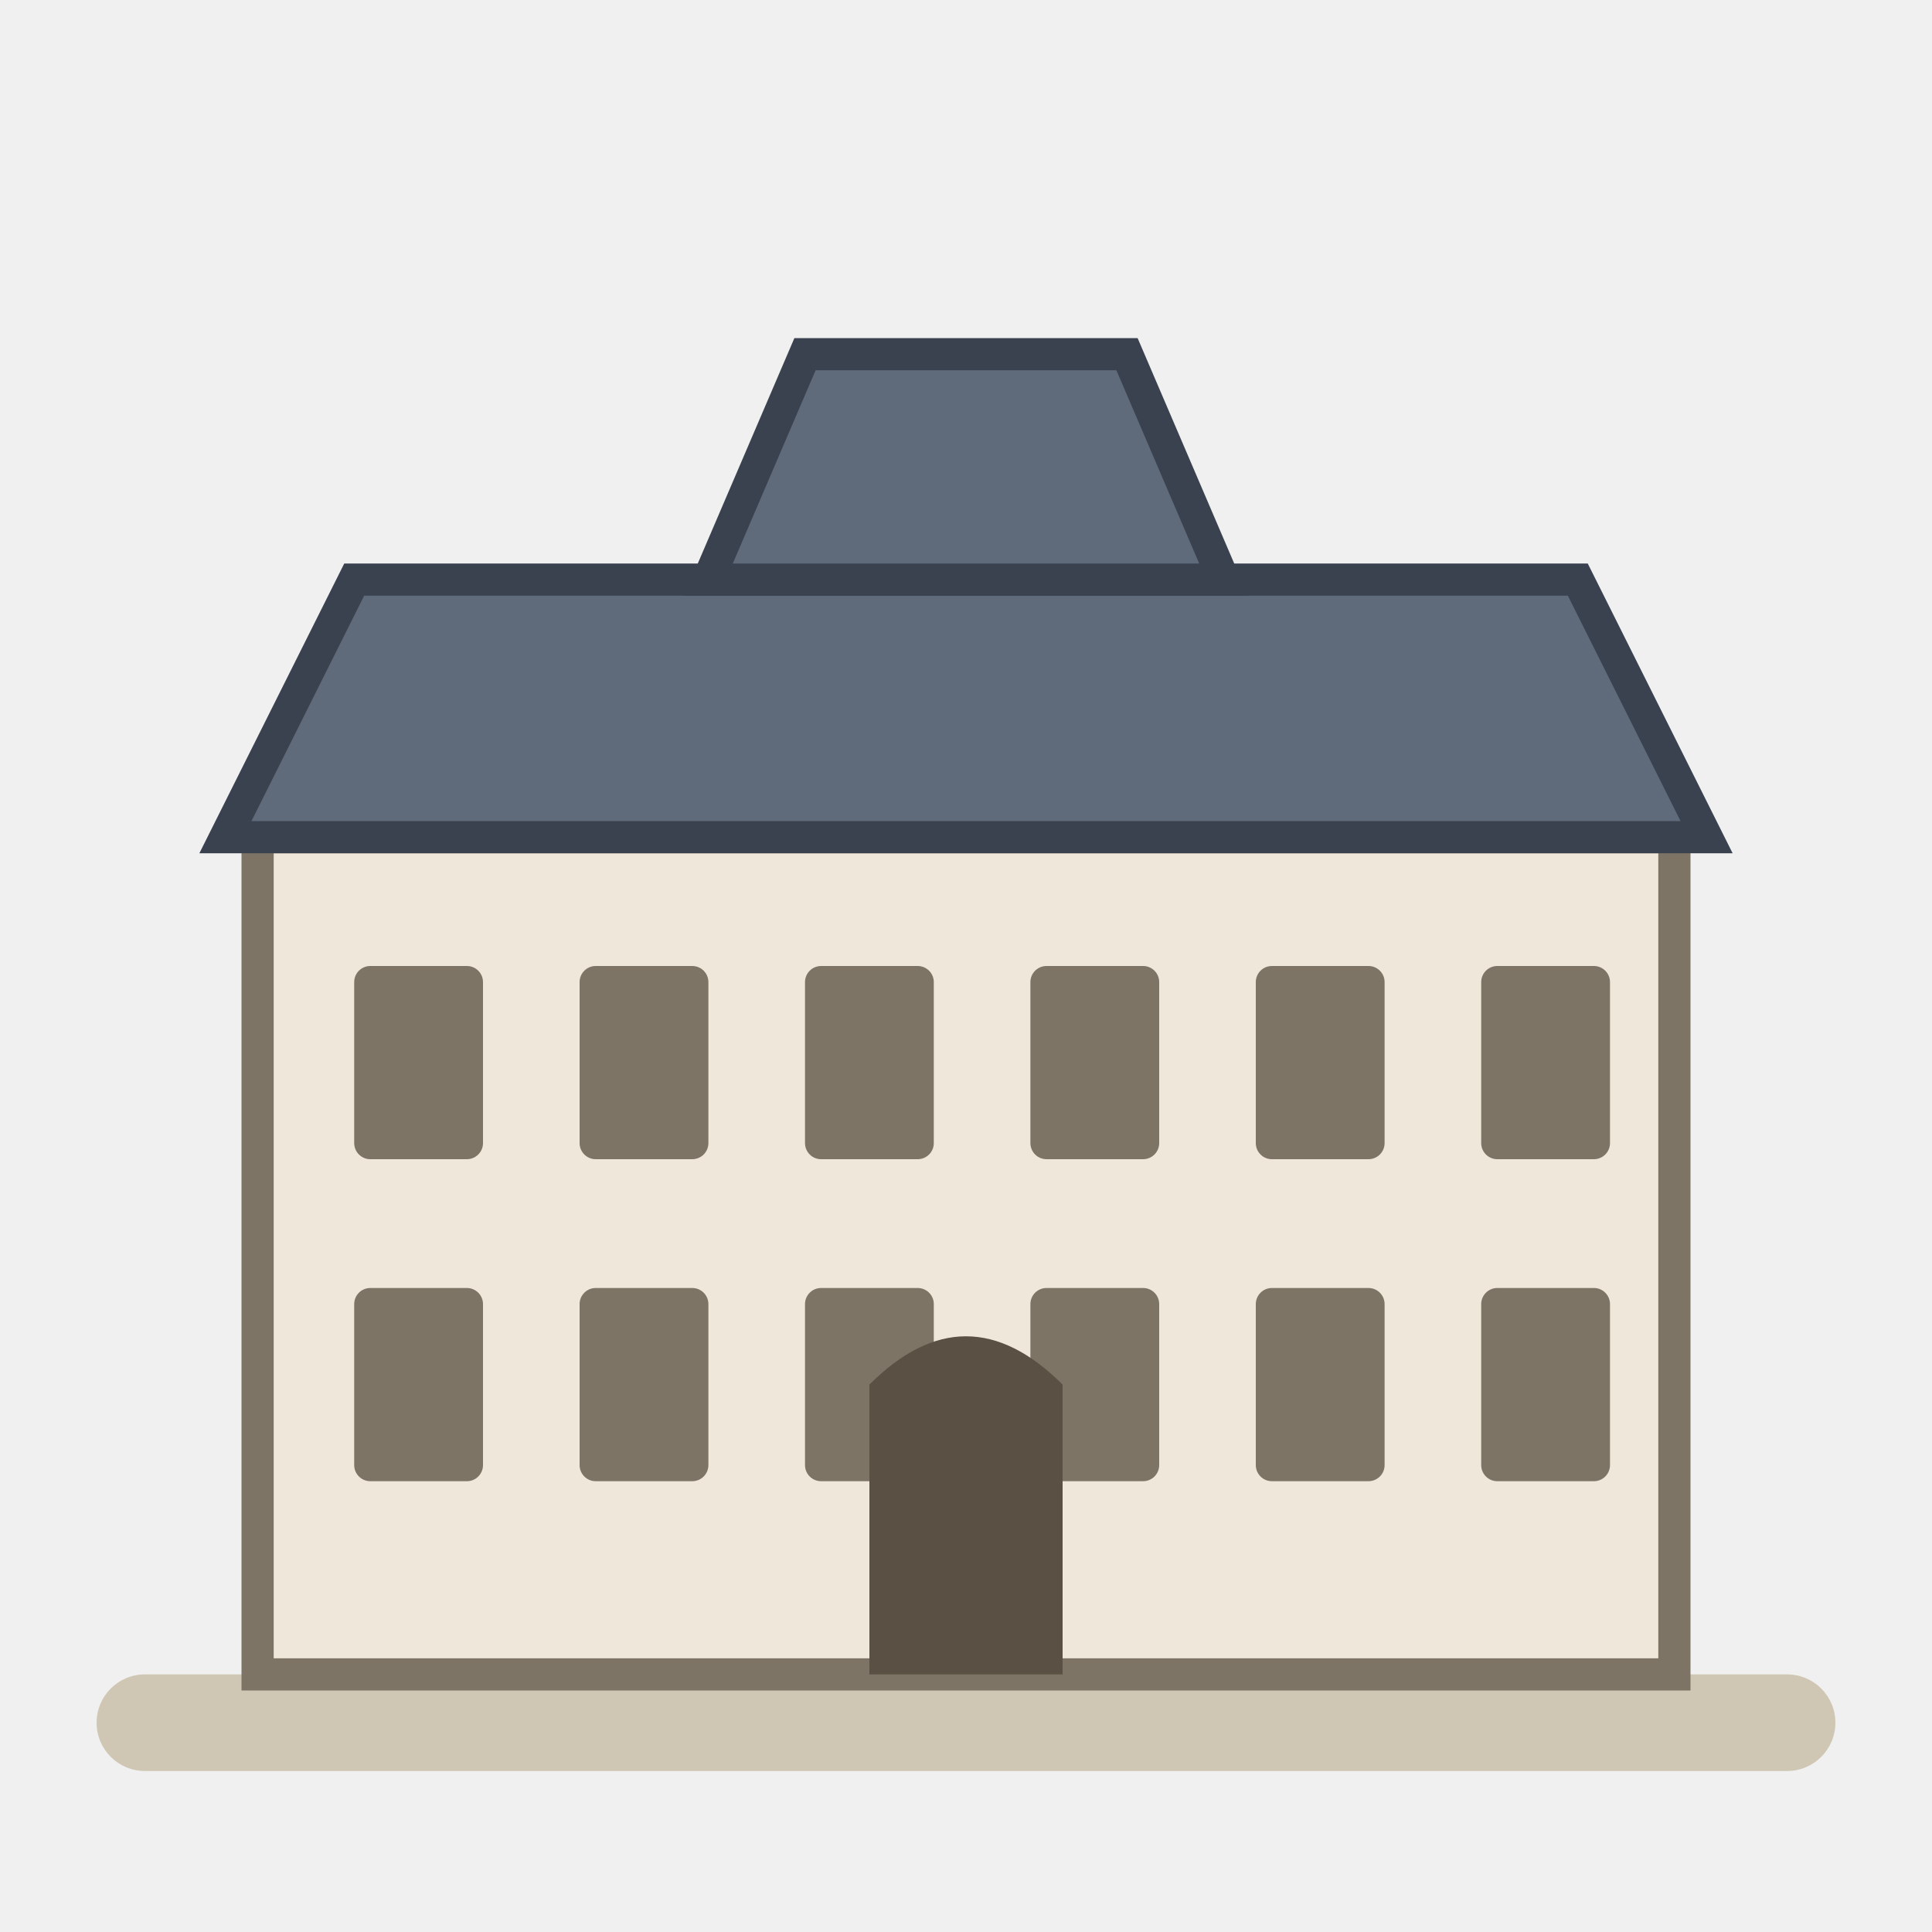
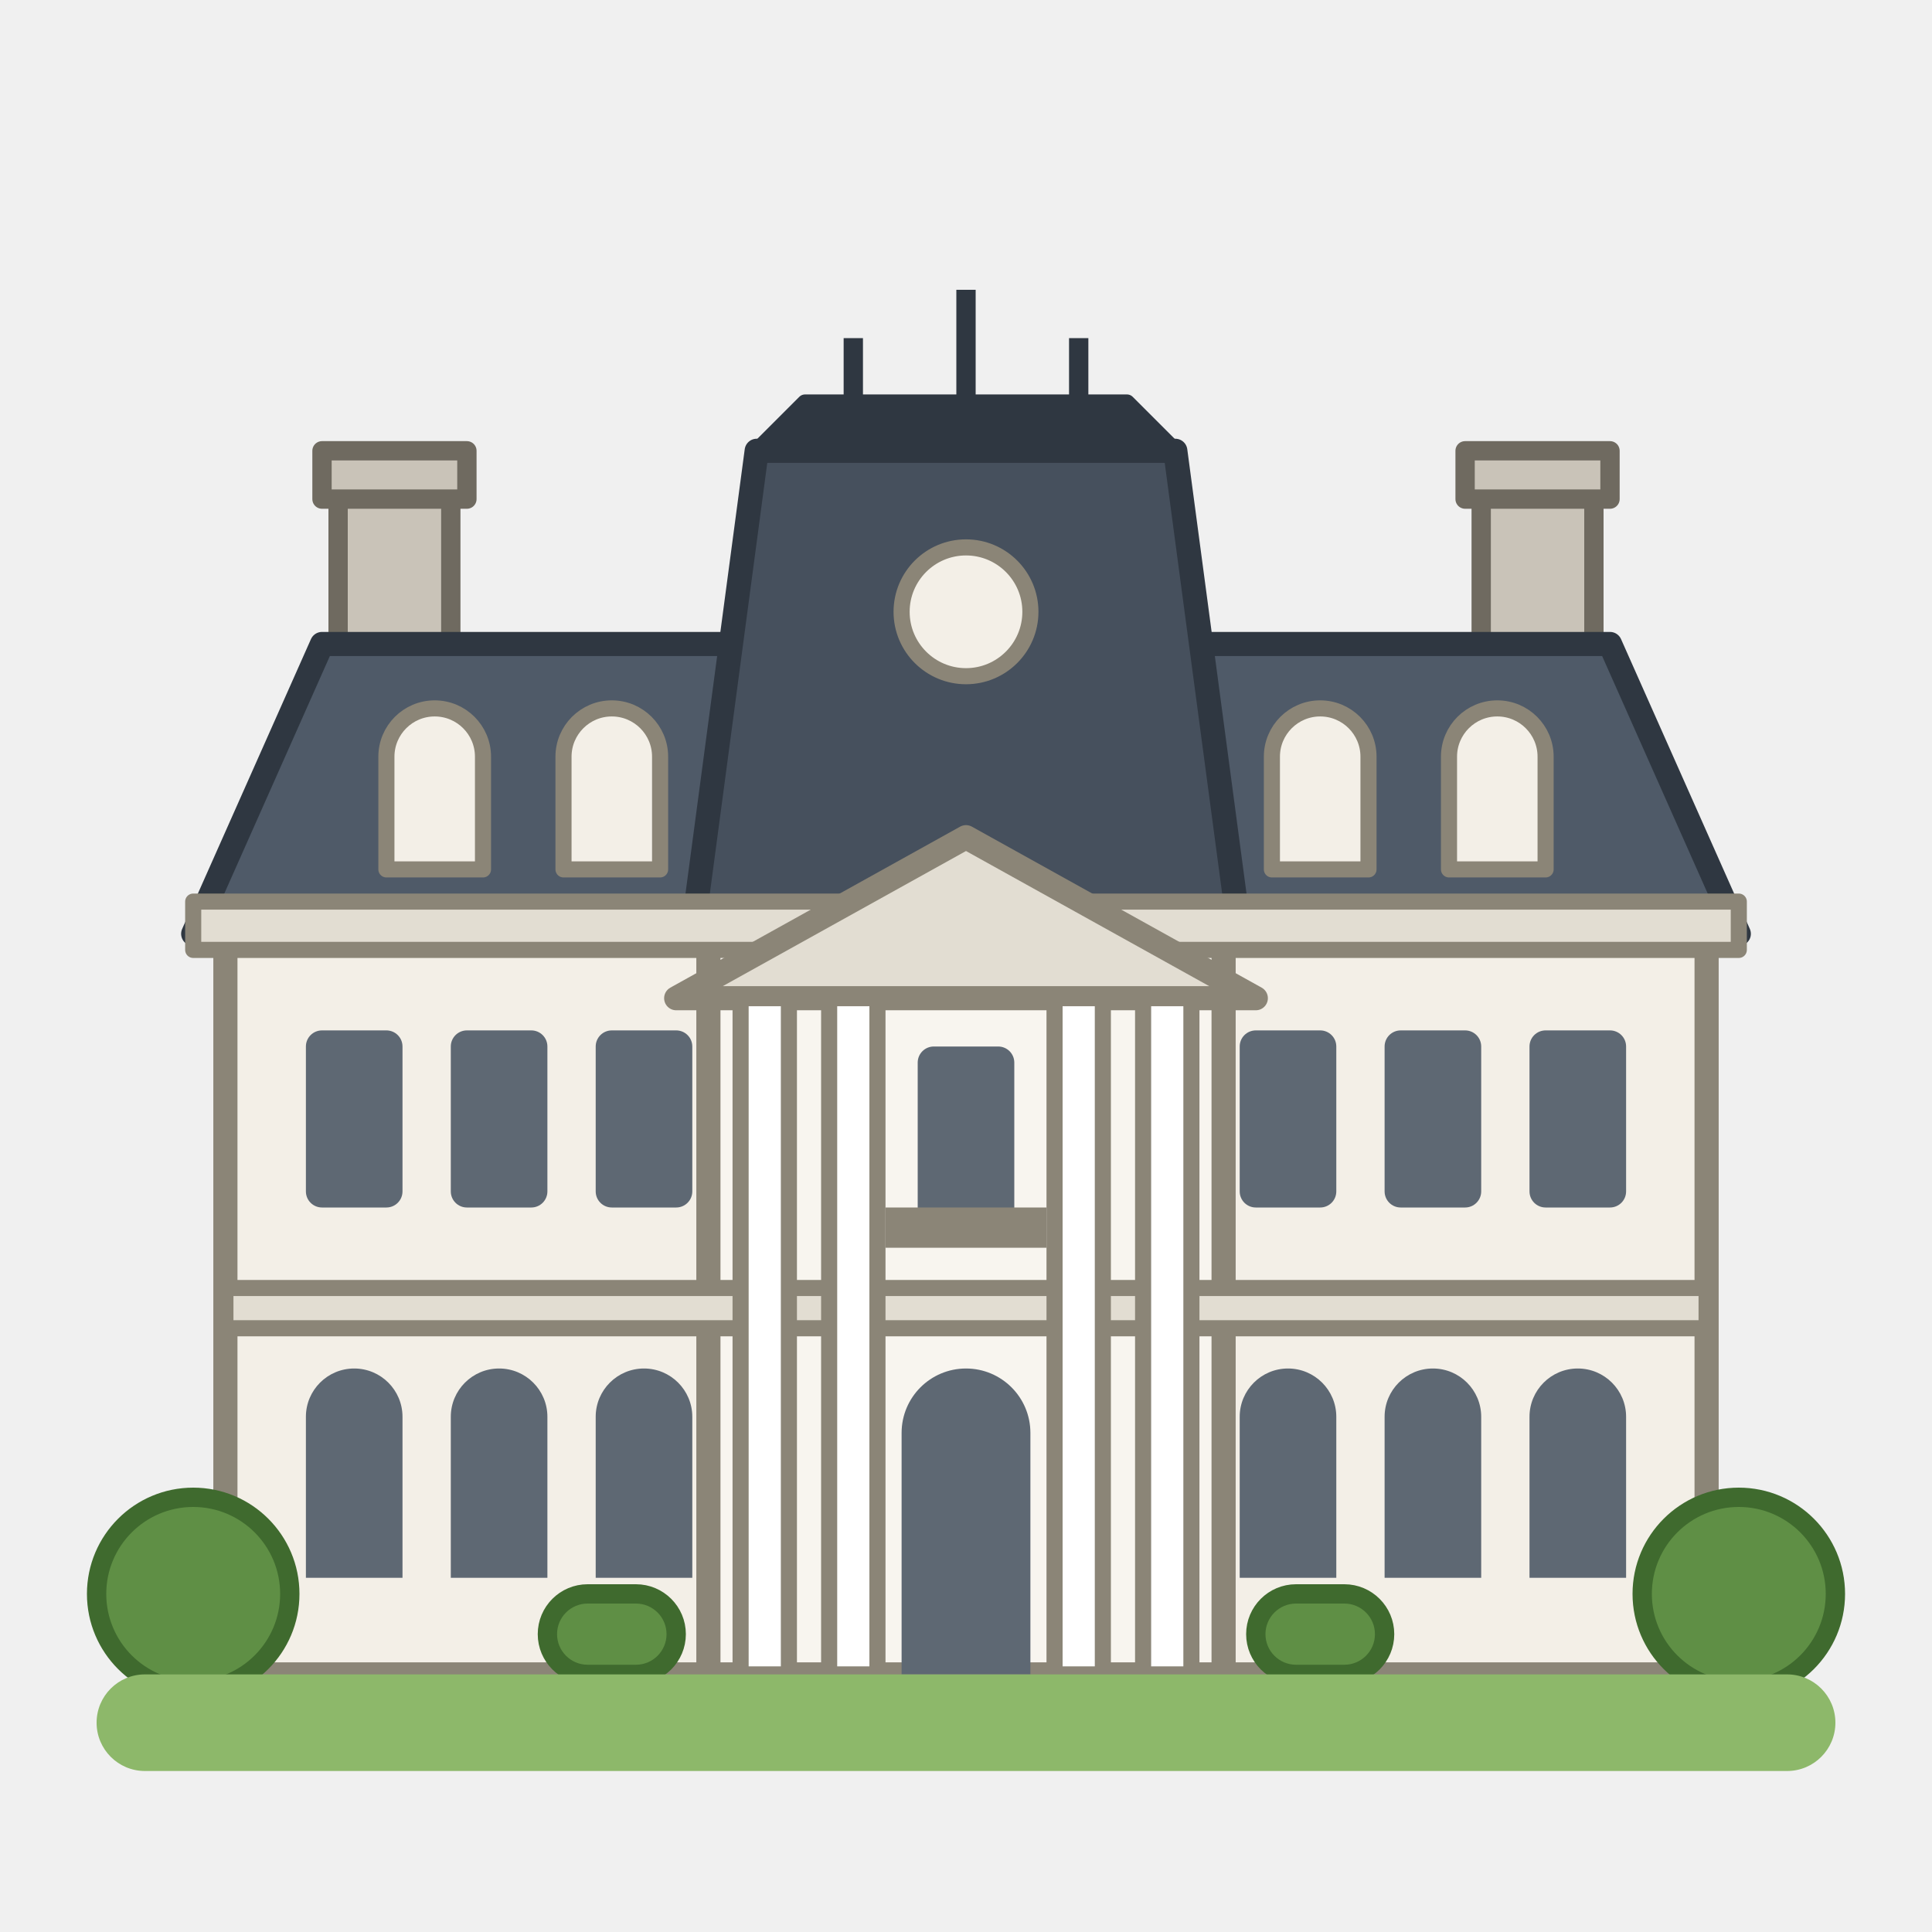
<svg xmlns="http://www.w3.org/2000/svg" viewBox="0 0 120 120">
-   <rect x="6" y="104" width="108" height="6" rx="3" fill="#cfc6b3" />
-   <rect x="16" y="52" width="88" height="52" fill="#efe8da" stroke="#7d7466" stroke-width="2" />
-   <path d="M14 52 L22 36 H98 L106 52 Z" fill="#5f6b7a" stroke="#3a4250" stroke-width="2" />
-   <path d="M44 36 L50 22 H70 L76 36 Z" fill="#5f6b7a" stroke="#3a4250" stroke-width="2" />
-   <rect x="22" y="60" width="8" height="12" rx="1" fill="#7d7466" />
-   <rect x="36" y="60" width="8" height="12" rx="1" fill="#7d7466" />
-   <rect x="50" y="60" width="8" height="12" rx="1" fill="#7d7466" />
-   <rect x="64" y="60" width="8" height="12" rx="1" fill="#7d7466" />
-   <rect x="78" y="60" width="8" height="12" rx="1" fill="#7d7466" />
-   <rect x="92" y="60" width="8" height="12" rx="1" fill="#7d7466" />
-   <rect x="22" y="80" width="8" height="12" rx="1" fill="#7d7466" />
-   <rect x="36" y="80" width="8" height="12" rx="1" fill="#7d7466" />
-   <rect x="50" y="80" width="8" height="12" rx="1" fill="#7d7466" />
-   <rect x="64" y="80" width="8" height="12" rx="1" fill="#7d7466" />
-   <rect x="78" y="80" width="8" height="12" rx="1" fill="#7d7466" />
-   <rect x="92" y="80" width="8" height="12" rx="1" fill="#7d7466" />
-   <path d="M54 104 V86 Q60 80 66 86 V104 Z" fill="#5a5144" />
+   <g stroke-linejoin="round">
+     <g fill="#c9c3b8" stroke="#6f6a60" stroke-width="1.2">
+       <rect x="21" y="30" width="7" height="14" />
+       <rect x="92" y="30" width="7" height="14" />
+       <rect x="20" y="28" width="9" height="3" />
+       <rect x="91" y="28" width="9" height="3" />
+     </g>
+     <path d="M12 58 L20 40 H100 L108 58 Z" fill="#4f5a68" stroke="#2f3741" stroke-width="1.5" />
+     <path d="M43 58 L47 28 H73 L77 58 Z" fill="#46505d" stroke="#2f3741" stroke-width="1.5" />
+     <path d="M47 28 H73 M50 25 H70 L73 28 H47 Z" fill="#2f3741" stroke="#2f3741" stroke-width="1" />
+     <path d="M53 25 V21 M60 25 V18 M67 25 V21" stroke="#2f3741" stroke-width="1.2" />
+     <g fill="#f3efe7" stroke="#8b8577" stroke-width="1">
+       <path d="M24 54 V47 A3 3 0 0 1 30 47 V54 Z M35 54 V47 A3 3 0 0 1 41 47 V54 Z M79 54 V47 A3 3 0 0 1 85 47 V54 Z M90 54 V47 A3 3 0 0 1 96 47 V54 Z" />
+       <circle cx="60" cy="38" r="4" />
+     </g>
+     <rect x="14" y="58" width="92" height="46" fill="#f3efe7" stroke="#8b8577" stroke-width="1.5" />
+     <rect x="44" y="58" width="32" height="46" fill="#f8f5ef" stroke="#8b8577" stroke-width="1.5" />
+     <rect x="12" y="56" width="96" height="3" fill="#e2ddd2" stroke="#8b8577" stroke-width="1" />
+     <rect x="14" y="80" width="92" height="2.5" fill="#e2ddd2" stroke="#8b8577" stroke-width="1" />
+     <path d="M42 62 L60 52 L78 62 Z" fill="#e2ddd2" stroke="#8b8577" stroke-width="1.5" />
+     <g fill="#ffffff" stroke="#8b8577" stroke-width="1">
+       <rect x="46" y="62" width="3" height="42" />
+       <rect x="51.5" y="62" width="3" height="42" />
+       <rect x="65.5" y="62" width="3" height="42" />
+       <rect x="71" y="62" width="3" height="42" />
+     </g>
+     <g fill="#5e6873">
+       <rect x="19" y="64" width="6" height="11" rx="1" />
+       <rect x="28" y="64" width="6" height="11" rx="1" />
+       <rect x="37" y="64" width="6" height="11" rx="1" />
+       <rect x="77" y="64" width="6" height="11" rx="1" />
+       <rect x="86" y="64" width="6" height="11" rx="1" />
+       <rect x="95" y="64" width="6" height="11" rx="1" />
+       <path d="M19 98 V88 A3 3 0 0 1 25 88 V98 Z M28 98 V88 A3 3 0 0 1 34 88 V98 Z M37 98 V88 A3 3 0 0 1 43 88 V98 Z M77 98 V88 A3 3 0 0 1 83 88 V98 Z M86 98 V88 A3 3 0 0 1 92 88 V98 Z M95 98 V88 A3 3 0 0 1 101 88 V98 Z" />
+       <rect x="57" y="65" width="6" height="11" rx="1" />
+       <path d="M56 104 V89 A4 4 0 0 1 64 89 V104 Z" />
+     </g>
+     <rect x="55" y="75" width="10" height="2.5" fill="#8b8577" />
+     <g fill="#5f8f45" stroke="#3f6a2e" stroke-width="1.2">
+       <circle cx="12" cy="99" r="6" />
+       <circle cx="108" cy="99" r="6" />
+       <rect x="34" y="99" width="8" height="5" rx="2.5" />
+       <rect x="78" y="99" width="8" height="5" rx="2.5" />
+     </g>
+   </g>
+   <rect x="6" y="104" width="108" height="6" rx="3" fill="#8db86a" />
</svg>
